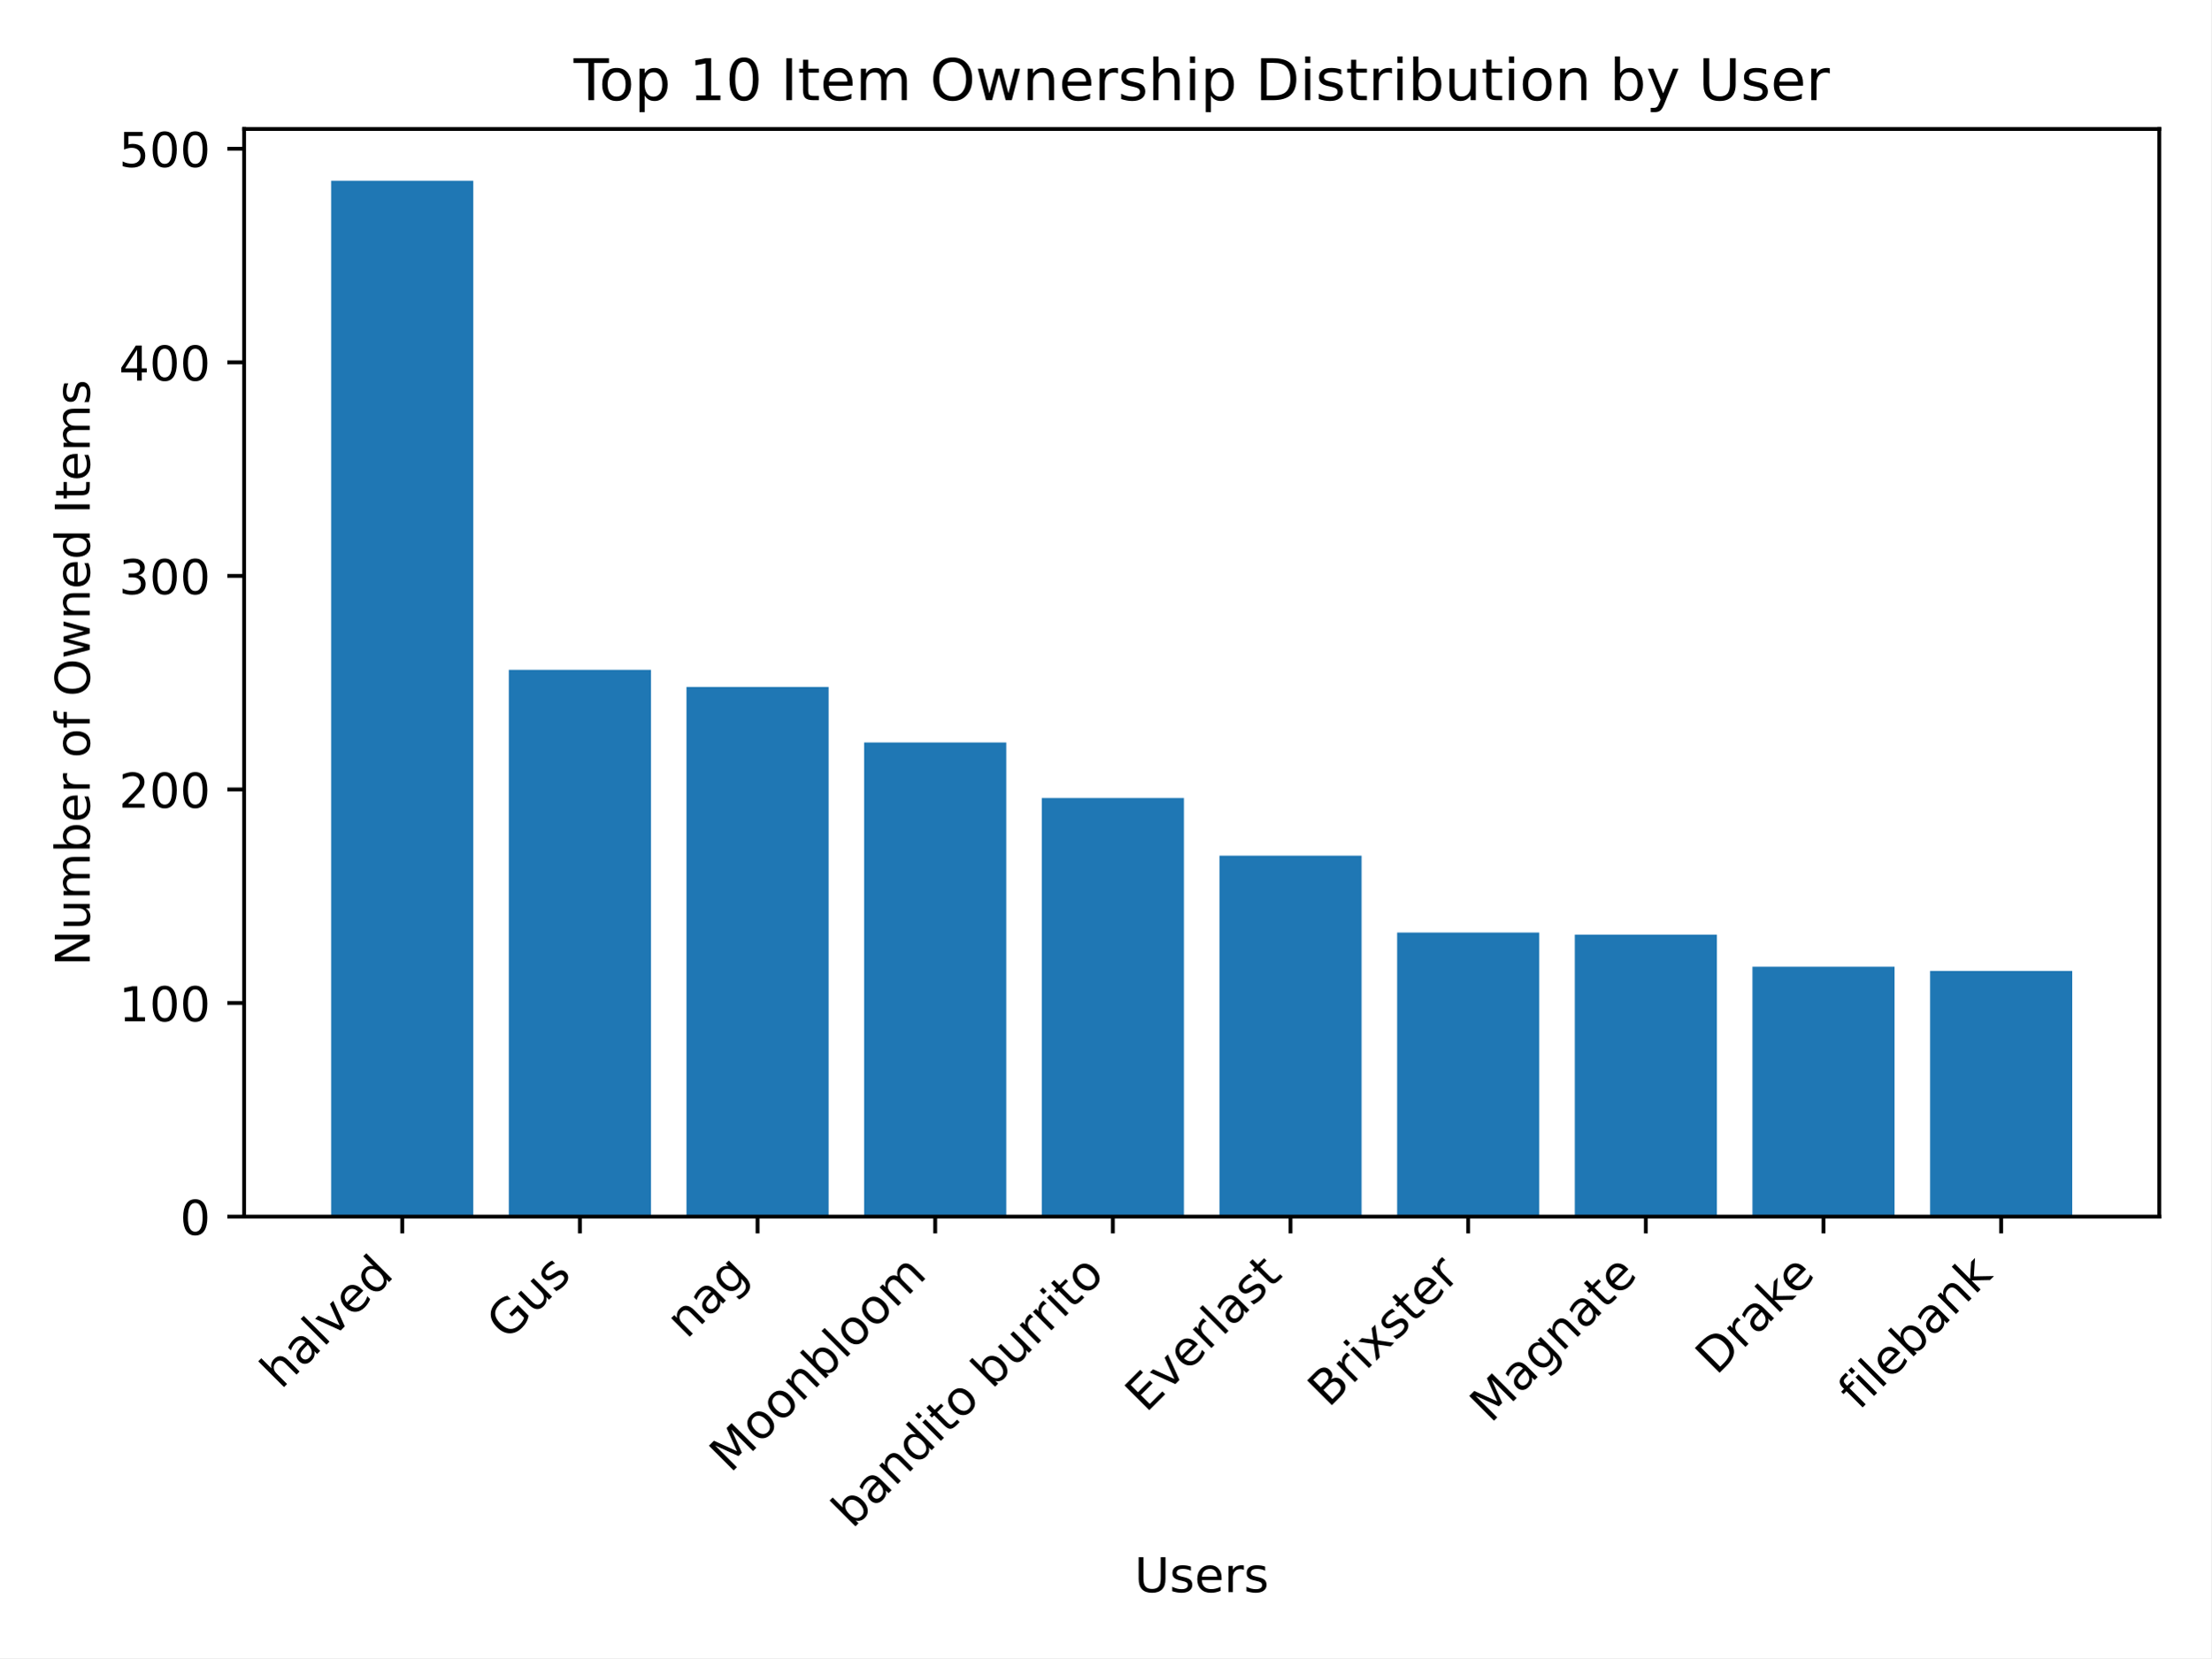
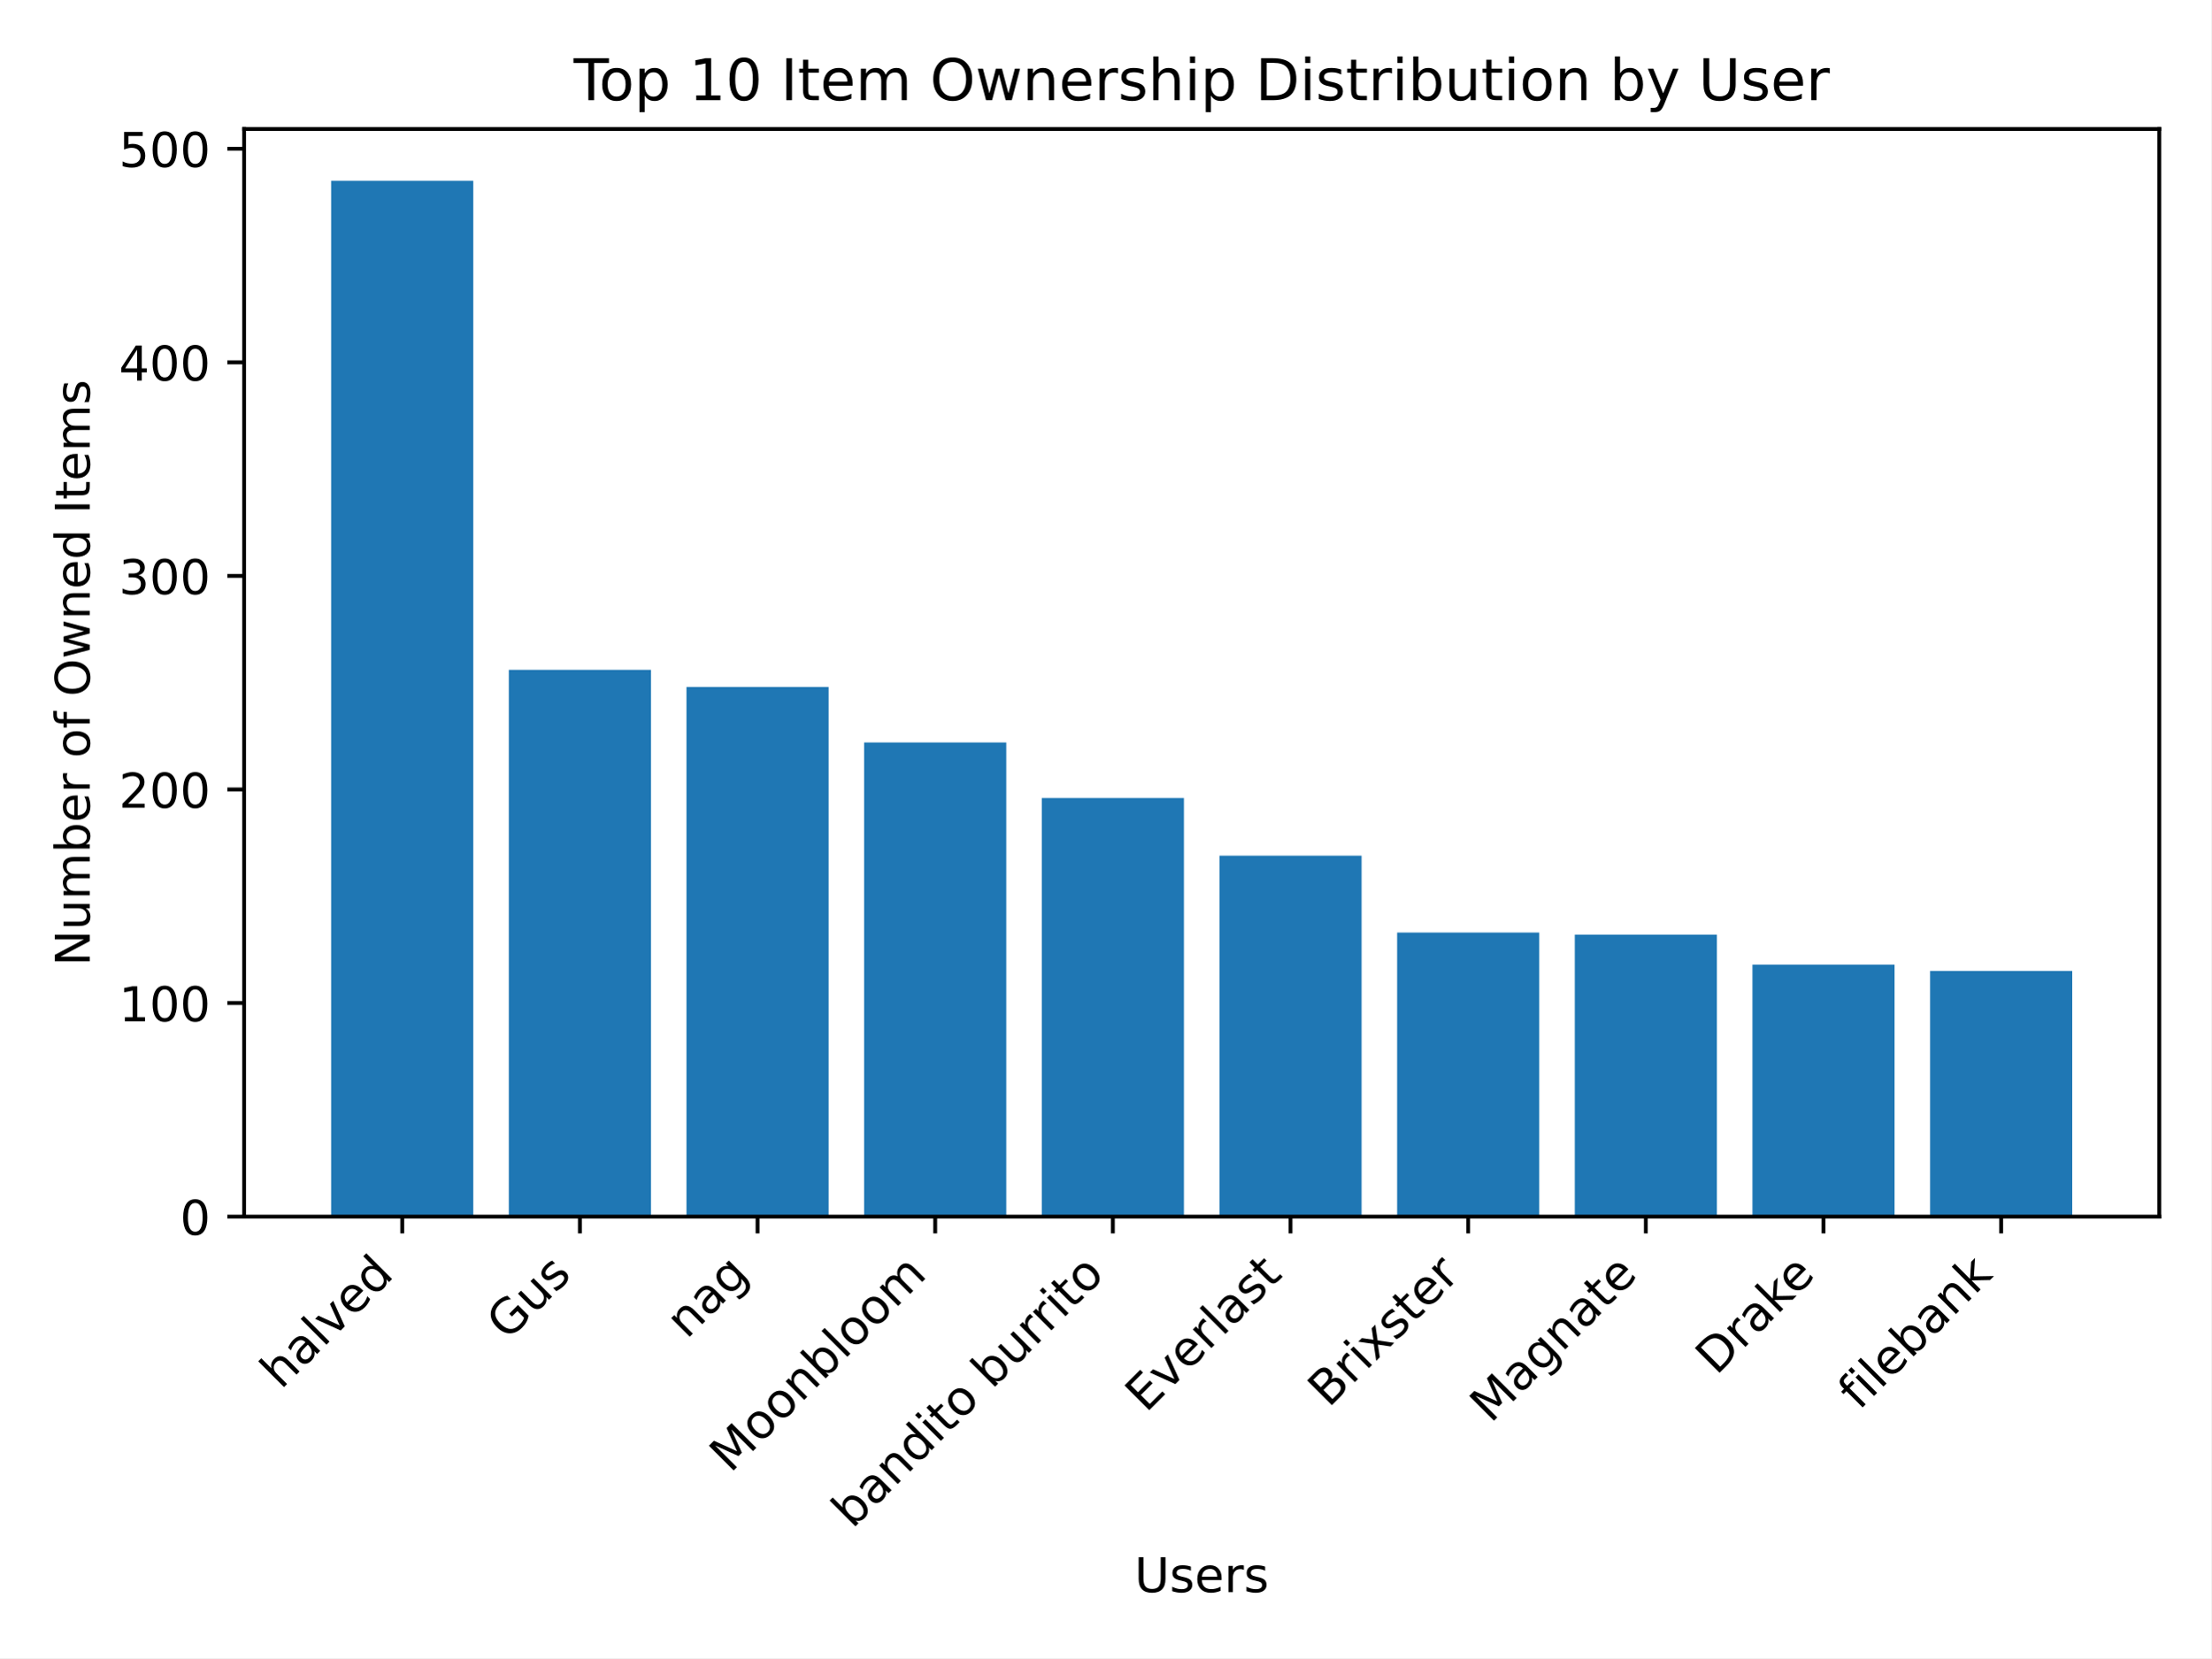
<svg xmlns="http://www.w3.org/2000/svg" xmlns:xlink="http://www.w3.org/1999/xlink" width="460.8pt" height="345.6pt" viewBox="0 0 460.8 345.6" version="1.1">
  <defs>
    <style type="text/css">*{stroke-linejoin: round; stroke-linecap: butt}</style>
  </defs>
  <g id="figure_1">
    <g id="patch_1">
      <path d="M 0 345.6  L 460.8 345.6  L 460.8 0  L 0 0  z " style="fill: #ffffff" />
    </g>
    <g id="axes_1">
      <g id="patch_2">
        <path d="M 50.87 253.581  L 450 253.581  L 450 26.88  L 50.87 26.88  z " style="fill: #ffffff" />
      </g>
      <g id="patch_3">
-         <path d="M 69.012 253.581  L 98.632 253.581  L 98.632 37.675  L 69.012 37.675  z " clip-path="url(#p86aee71969)" style="fill: #1f77b4" />
+         <path d="M 69.012 253.581  L 98.632 253.581  L 98.632 37.675  L 69.012 37.675  z " clip-path="url(#p91f4c52ab7)" style="fill: #1f77b4" />
      </g>
      <g id="patch_4">
-         <path d="M 106.037 253.581  L 135.657 253.581  L 135.657 139.618  L 106.037 139.618  z " clip-path="url(#p86aee71969)" style="fill: #1f77b4" />
+         <path d="M 106.037 253.581  L 135.657 253.581  L 135.657 139.618  L 106.037 139.618  z " clip-path="url(#p91f4c52ab7)" style="fill: #1f77b4" />
      </g>
      <g id="patch_5">
-         <path d="M 143.062 253.581  L 172.682 253.581  L 172.682 143.18  L 143.062 143.18  z " clip-path="url(#p86aee71969)" style="fill: #1f77b4" />
+         <path d="M 143.062 253.581  L 172.682 253.581  L 172.682 143.18  L 143.062 143.18  z " clip-path="url(#p91f4c52ab7)" style="fill: #1f77b4" />
      </g>
      <g id="patch_6">
-         <path d="M 180.087 253.581  L 209.707 253.581  L 209.707 154.754  L 180.087 154.754  z " clip-path="url(#p86aee71969)" style="fill: #1f77b4" />
+         <path d="M 180.087 253.581  L 209.707 253.581  L 209.707 154.754  L 180.087 154.754  z " clip-path="url(#p91f4c52ab7)" style="fill: #1f77b4" />
      </g>
      <g id="patch_7">
-         <path d="M 217.112 253.581  L 246.732 253.581  L 246.732 166.328  L 217.112 166.328  z " clip-path="url(#p86aee71969)" style="fill: #1f77b4" />
+         <path d="M 217.112 253.581  L 246.732 253.581  L 246.732 166.328  L 217.112 166.328  z " clip-path="url(#p91f4c52ab7)" style="fill: #1f77b4" />
      </g>
      <g id="patch_8">
-         <path d="M 254.138 253.581  L 283.758 253.581  L 283.758 178.348  L 254.138 178.348  z " clip-path="url(#p86aee71969)" style="fill: #1f77b4" />
+         <path d="M 254.138 253.581  L 283.758 253.581  L 283.758 178.348  L 254.138 178.348  z " clip-path="url(#p91f4c52ab7)" style="fill: #1f77b4" />
      </g>
      <g id="patch_9">
-         <path d="M 291.163 253.581  L 320.783 253.581  L 320.783 194.374  L 291.163 194.374  z " clip-path="url(#p86aee71969)" style="fill: #1f77b4" />
+         <path d="M 291.163 253.581  L 320.783 253.581  L 320.783 194.374  L 291.163 194.374  z " clip-path="url(#p91f4c52ab7)" style="fill: #1f77b4" />
      </g>
      <g id="patch_10">
-         <path d="M 328.188 253.581  L 357.808 253.581  L 357.808 194.819  L 328.188 194.819  z " clip-path="url(#p86aee71969)" style="fill: #1f77b4" />
+         <path d="M 328.188 253.581  L 357.808 253.581  L 357.808 194.819  L 328.188 194.819  z " clip-path="url(#p91f4c52ab7)" style="fill: #1f77b4" />
      </g>
      <g id="patch_11">
-         <path d="M 365.213 253.581  L 394.833 253.581  L 394.833 201.496  L 365.213 201.496  z " clip-path="url(#p86aee71969)" style="fill: #1f77b4" />
+         <path d="M 365.213 253.581  L 394.833 253.581  L 394.833 201.051  L 365.213 201.051  z " clip-path="url(#p91f4c52ab7)" style="fill: #1f77b4" />
      </g>
      <g id="patch_12">
-         <path d="M 402.238 253.581  L 431.858 253.581  L 431.858 202.387  L 402.238 202.387  z " clip-path="url(#p86aee71969)" style="fill: #1f77b4" />
+         <path d="M 402.238 253.581  L 431.858 253.581  L 431.858 202.387  L 402.238 202.387  z " clip-path="url(#p91f4c52ab7)" style="fill: #1f77b4" />
      </g>
      <g id="matplotlib.axis_1">
        <g id="xtick_1">
          <g id="line2d_1">
            <defs>
-               <path id="mac70377ce4" d="M 0 0  L 0 3.5  " style="stroke: #000000; stroke-width: 0.8" />
+               <path id="m2022517e7d" d="M 0 0  L 0 3.5  " style="stroke: #000000; stroke-width: 0.8" />
            </defs>
            <g>
-               <use xlink:href="#mac70377ce4" x="83.822" y="253.581" style="stroke: #000000; stroke-width: 0.8" />
+               <use xlink:href="#m2022517e7d" x="83.822" y="253.581" style="stroke: #000000; stroke-width: 0.8" />
            </g>
          </g>
          <g id="text_1">
            <g transform="translate(58.54764 289.7576) rotate(-45) scale(0.1 -0.1)">
              <defs>
                <path id="DejaVuSans-68" d="M 3513 2113  L 3513 0  L 2938 0  L 2938 2094  Q 2938 2591 2744 2837  Q 2550 3084 2163 3084  Q 1697 3084 1428 2787  Q 1159 2491 1159 1978  L 1159 0  L 581 0  L 581 4863  L 1159 4863  L 1159 2956  Q 1366 3272 1645 3428  Q 1925 3584 2291 3584  Q 2894 3584 3203 3211  Q 3513 2838 3513 2113  z " transform="scale(0.015625)" />
                <path id="DejaVuSans-61" d="M 2194 1759  Q 1497 1759 1228 1600  Q 959 1441 959 1056  Q 959 750 1161 570  Q 1363 391 1709 391  Q 2188 391 2477 730  Q 2766 1069 2766 1631  L 2766 1759  L 2194 1759  z M 3341 1997  L 3341 0  L 2766 0  L 2766 531  Q 2569 213 2275 61  Q 1981 -91 1556 -91  Q 1019 -91 701 211  Q 384 513 384 1019  Q 384 1609 779 1909  Q 1175 2209 1959 2209  L 2766 2209  L 2766 2266  Q 2766 2663 2505 2880  Q 2244 3097 1772 3097  Q 1472 3097 1187 3025  Q 903 2953 641 2809  L 641 3341  Q 956 3463 1253 3523  Q 1550 3584 1831 3584  Q 2591 3584 2966 3190  Q 3341 2797 3341 1997  z " transform="scale(0.015625)" />
                <path id="DejaVuSans-6c" d="M 603 4863  L 1178 4863  L 1178 0  L 603 0  L 603 4863  z " transform="scale(0.015625)" />
                <path id="DejaVuSans-76" d="M 191 3500  L 800 3500  L 1894 563  L 2988 3500  L 3597 3500  L 2284 0  L 1503 0  L 191 3500  z " transform="scale(0.015625)" />
                <path id="DejaVuSans-65" d="M 3597 1894  L 3597 1613  L 953 1613  Q 991 1019 1311 708  Q 1631 397 2203 397  Q 2534 397 2845 478  Q 3156 559 3463 722  L 3463 178  Q 3153 47 2828 -22  Q 2503 -91 2169 -91  Q 1331 -91 842 396  Q 353 884 353 1716  Q 353 2575 817 3079  Q 1281 3584 2069 3584  Q 2775 3584 3186 3129  Q 3597 2675 3597 1894  z M 3022 2063  Q 3016 2534 2758 2815  Q 2500 3097 2075 3097  Q 1594 3097 1305 2825  Q 1016 2553 972 2059  L 3022 2063  z " transform="scale(0.015625)" />
                <path id="DejaVuSans-64" d="M 2906 2969  L 2906 4863  L 3481 4863  L 3481 0  L 2906 0  L 2906 525  Q 2725 213 2448 61  Q 2172 -91 1784 -91  Q 1150 -91 751 415  Q 353 922 353 1747  Q 353 2572 751 3078  Q 1150 3584 1784 3584  Q 2172 3584 2448 3432  Q 2725 3281 2906 2969  z M 947 1747  Q 947 1113 1208 752  Q 1469 391 1925 391  Q 2381 391 2643 752  Q 2906 1113 2906 1747  Q 2906 2381 2643 2742  Q 2381 3103 1925 3103  Q 1469 3103 1208 2742  Q 947 2381 947 1747  z " transform="scale(0.015625)" />
              </defs>
              <use xlink:href="#DejaVuSans-68" />
              <use xlink:href="#DejaVuSans-61" x="63.379" />
              <use xlink:href="#DejaVuSans-6c" x="124.658" />
              <use xlink:href="#DejaVuSans-76" x="152.441" />
              <use xlink:href="#DejaVuSans-65" x="211.621" />
              <use xlink:href="#DejaVuSans-64" x="273.145" />
            </g>
          </g>
        </g>
        <g id="xtick_2">
          <g id="line2d_2">
            <g>
-               <use xlink:href="#mac70377ce4" x="120.847" y="253.581" style="stroke: #000000; stroke-width: 0.8" />
+               <use xlink:href="#m2022517e7d" x="120.847" y="253.581" style="stroke: #000000; stroke-width: 0.8" />
            </g>
          </g>
          <g id="text_2">
            <g transform="translate(105.7329 279.5973) rotate(-45) scale(0.1 -0.1)">
              <defs>
                <path id="DejaVuSans-47" d="M 3809 666  L 3809 1919  L 2778 1919  L 2778 2438  L 4434 2438  L 4434 434  Q 4069 175 3628 42  Q 3188 -91 2688 -91  Q 1594 -91 976 548  Q 359 1188 359 2328  Q 359 3472 976 4111  Q 1594 4750 2688 4750  Q 3144 4750 3555 4637  Q 3966 4525 4313 4306  L 4313 3634  Q 3963 3931 3569 4081  Q 3175 4231 2741 4231  Q 1884 4231 1454 3753  Q 1025 3275 1025 2328  Q 1025 1384 1454 906  Q 1884 428 2741 428  Q 3075 428 3337 486  Q 3600 544 3809 666  z " transform="scale(0.015625)" />
                <path id="DejaVuSans-75" d="M 544 1381  L 544 3500  L 1119 3500  L 1119 1403  Q 1119 906 1312 657  Q 1506 409 1894 409  Q 2359 409 2629 706  Q 2900 1003 2900 1516  L 2900 3500  L 3475 3500  L 3475 0  L 2900 0  L 2900 538  Q 2691 219 2414 64  Q 2138 -91 1772 -91  Q 1169 -91 856 284  Q 544 659 544 1381  z M 1991 3584  L 1991 3584  z " transform="scale(0.015625)" />
                <path id="DejaVuSans-73" d="M 2834 3397  L 2834 2853  Q 2591 2978 2328 3040  Q 2066 3103 1784 3103  Q 1356 3103 1142 2972  Q 928 2841 928 2578  Q 928 2378 1081 2264  Q 1234 2150 1697 2047  L 1894 2003  Q 2506 1872 2764 1633  Q 3022 1394 3022 966  Q 3022 478 2636 193  Q 2250 -91 1575 -91  Q 1294 -91 989 -36  Q 684 19 347 128  L 347 722  Q 666 556 975 473  Q 1284 391 1588 391  Q 1994 391 2212 530  Q 2431 669 2431 922  Q 2431 1156 2273 1281  Q 2116 1406 1581 1522  L 1381 1569  Q 847 1681 609 1914  Q 372 2147 372 2553  Q 372 3047 722 3315  Q 1072 3584 1716 3584  Q 2034 3584 2315 3537  Q 2597 3491 2834 3397  z " transform="scale(0.015625)" />
              </defs>
              <use xlink:href="#DejaVuSans-47" />
              <use xlink:href="#DejaVuSans-75" x="77.49" />
              <use xlink:href="#DejaVuSans-73" x="140.869" />
            </g>
          </g>
        </g>
        <g id="xtick_3">
          <g id="line2d_3">
            <g>
-               <use xlink:href="#mac70377ce4" x="157.872" y="253.581" style="stroke: #000000; stroke-width: 0.8" />
+               <use xlink:href="#m2022517e7d" x="157.872" y="253.581" style="stroke: #000000; stroke-width: 0.8" />
            </g>
          </g>
          <g id="text_3">
            <g transform="translate(143.0983 279.257) rotate(-45) scale(0.1 -0.1)">
              <defs>
                <path id="DejaVuSans-6e" d="M 3513 2113  L 3513 0  L 2938 0  L 2938 2094  Q 2938 2591 2744 2837  Q 2550 3084 2163 3084  Q 1697 3084 1428 2787  Q 1159 2491 1159 1978  L 1159 0  L 581 0  L 581 3500  L 1159 3500  L 1159 2956  Q 1366 3272 1645 3428  Q 1925 3584 2291 3584  Q 2894 3584 3203 3211  Q 3513 2838 3513 2113  z " transform="scale(0.015625)" />
                <path id="DejaVuSans-67" d="M 2906 1791  Q 2906 2416 2648 2759  Q 2391 3103 1925 3103  Q 1463 3103 1205 2759  Q 947 2416 947 1791  Q 947 1169 1205 825  Q 1463 481 1925 481  Q 2391 481 2648 825  Q 2906 1169 2906 1791  z M 3481 434  Q 3481 -459 3084 -895  Q 2688 -1331 1869 -1331  Q 1566 -1331 1297 -1286  Q 1028 -1241 775 -1147  L 775 -588  Q 1028 -725 1275 -790  Q 1522 -856 1778 -856  Q 2344 -856 2625 -561  Q 2906 -266 2906 331  L 2906 616  Q 2728 306 2450 153  Q 2172 0 1784 0  Q 1141 0 747 490  Q 353 981 353 1791  Q 353 2603 747 3093  Q 1141 3584 1784 3584  Q 2172 3584 2450 3431  Q 2728 3278 2906 2969  L 2906 3500  L 3481 3500  L 3481 434  z " transform="scale(0.015625)" />
              </defs>
              <use xlink:href="#DejaVuSans-6e" />
              <use xlink:href="#DejaVuSans-61" x="63.379" />
              <use xlink:href="#DejaVuSans-67" x="124.658" />
            </g>
          </g>
        </g>
        <g id="xtick_4">
          <g id="line2d_4">
            <g>
-               <use xlink:href="#mac70377ce4" x="194.897" y="253.581" style="stroke: #000000; stroke-width: 0.8" />
+               <use xlink:href="#m2022517e7d" x="194.897" y="253.581" style="stroke: #000000; stroke-width: 0.8" />
            </g>
          </g>
          <g id="text_4">
            <g transform="translate(152.197 307.1833) rotate(-45) scale(0.1 -0.1)">
              <defs>
                <path id="DejaVuSans-4d" d="M 628 4666  L 1569 4666  L 2759 1491  L 3956 4666  L 4897 4666  L 4897 0  L 4281 0  L 4281 4097  L 3078 897  L 2444 897  L 1241 4097  L 1241 0  L 628 0  L 628 4666  z " transform="scale(0.015625)" />
                <path id="DejaVuSans-6f" d="M 1959 3097  Q 1497 3097 1228 2736  Q 959 2375 959 1747  Q 959 1119 1226 758  Q 1494 397 1959 397  Q 2419 397 2687 759  Q 2956 1122 2956 1747  Q 2956 2369 2687 2733  Q 2419 3097 1959 3097  z M 1959 3584  Q 2709 3584 3137 3096  Q 3566 2609 3566 1747  Q 3566 888 3137 398  Q 2709 -91 1959 -91  Q 1206 -91 779 398  Q 353 888 353 1747  Q 353 2609 779 3096  Q 1206 3584 1959 3584  z " transform="scale(0.015625)" />
                <path id="DejaVuSans-62" d="M 3116 1747  Q 3116 2381 2855 2742  Q 2594 3103 2138 3103  Q 1681 3103 1420 2742  Q 1159 2381 1159 1747  Q 1159 1113 1420 752  Q 1681 391 2138 391  Q 2594 391 2855 752  Q 3116 1113 3116 1747  z M 1159 2969  Q 1341 3281 1617 3432  Q 1894 3584 2278 3584  Q 2916 3584 3314 3078  Q 3713 2572 3713 1747  Q 3713 922 3314 415  Q 2916 -91 2278 -91  Q 1894 -91 1617 61  Q 1341 213 1159 525  L 1159 0  L 581 0  L 581 4863  L 1159 4863  L 1159 2969  z " transform="scale(0.015625)" />
                <path id="DejaVuSans-6d" d="M 3328 2828  Q 3544 3216 3844 3400  Q 4144 3584 4550 3584  Q 5097 3584 5394 3201  Q 5691 2819 5691 2113  L 5691 0  L 5113 0  L 5113 2094  Q 5113 2597 4934 2840  Q 4756 3084 4391 3084  Q 3944 3084 3684 2787  Q 3425 2491 3425 1978  L 3425 0  L 2847 0  L 2847 2094  Q 2847 2600 2669 2842  Q 2491 3084 2119 3084  Q 1678 3084 1418 2786  Q 1159 2488 1159 1978  L 1159 0  L 581 0  L 581 3500  L 1159 3500  L 1159 2956  Q 1356 3278 1631 3431  Q 1906 3584 2284 3584  Q 2666 3584 2933 3390  Q 3200 3197 3328 2828  z " transform="scale(0.015625)" />
              </defs>
              <use xlink:href="#DejaVuSans-4d" />
              <use xlink:href="#DejaVuSans-6f" x="86.279" />
              <use xlink:href="#DejaVuSans-6f" x="147.461" />
              <use xlink:href="#DejaVuSans-6e" x="208.643" />
              <use xlink:href="#DejaVuSans-62" x="272.021" />
              <use xlink:href="#DejaVuSans-6c" x="335.498" />
              <use xlink:href="#DejaVuSans-6f" x="363.281" />
              <use xlink:href="#DejaVuSans-6f" x="424.463" />
              <use xlink:href="#DejaVuSans-6d" x="485.645" />
            </g>
          </g>
        </g>
        <g id="xtick_5">
          <g id="line2d_5">
            <g>
-               <use xlink:href="#mac70377ce4" x="231.922" y="253.581" style="stroke: #000000; stroke-width: 0.8" />
+               <use xlink:href="#m2022517e7d" x="231.922" y="253.581" style="stroke: #000000; stroke-width: 0.8" />
            </g>
          </g>
          <g id="text_5">
            <g transform="translate(177.6255 318.7799) rotate(-45) scale(0.1 -0.1)">
              <defs>
                <path id="DejaVuSans-69" d="M 603 3500  L 1178 3500  L 1178 0  L 603 0  L 603 3500  z M 603 4863  L 1178 4863  L 1178 4134  L 603 4134  L 603 4863  z " transform="scale(0.015625)" />
                <path id="DejaVuSans-74" d="M 1172 4494  L 1172 3500  L 2356 3500  L 2356 3053  L 1172 3053  L 1172 1153  Q 1172 725 1289 603  Q 1406 481 1766 481  L 2356 481  L 2356 0  L 1766 0  Q 1100 0 847 248  Q 594 497 594 1153  L 594 3053  L 172 3053  L 172 3500  L 594 3500  L 594 4494  L 1172 4494  z " transform="scale(0.015625)" />
                <path id="DejaVuSans-20" transform="scale(0.015625)" />
                <path id="DejaVuSans-72" d="M 2631 2963  Q 2534 3019 2420 3045  Q 2306 3072 2169 3072  Q 1681 3072 1420 2755  Q 1159 2438 1159 1844  L 1159 0  L 581 0  L 581 3500  L 1159 3500  L 1159 2956  Q 1341 3275 1631 3429  Q 1922 3584 2338 3584  Q 2397 3584 2469 3576  Q 2541 3569 2628 3553  L 2631 2963  z " transform="scale(0.015625)" />
              </defs>
              <use xlink:href="#DejaVuSans-62" />
              <use xlink:href="#DejaVuSans-61" x="63.477" />
              <use xlink:href="#DejaVuSans-6e" x="124.756" />
              <use xlink:href="#DejaVuSans-64" x="188.135" />
              <use xlink:href="#DejaVuSans-69" x="251.611" />
              <use xlink:href="#DejaVuSans-74" x="279.395" />
              <use xlink:href="#DejaVuSans-6f" x="318.604" />
              <use xlink:href="#DejaVuSans-20" x="379.785" />
              <use xlink:href="#DejaVuSans-62" x="411.572" />
              <use xlink:href="#DejaVuSans-75" x="475.049" />
              <use xlink:href="#DejaVuSans-72" x="538.428" />
              <use xlink:href="#DejaVuSans-72" x="577.791" />
              <use xlink:href="#DejaVuSans-69" x="618.904" />
              <use xlink:href="#DejaVuSans-74" x="646.688" />
              <use xlink:href="#DejaVuSans-6f" x="685.896" />
            </g>
          </g>
        </g>
        <g id="xtick_6">
          <g id="line2d_6">
            <g>
-               <use xlink:href="#mac70377ce4" x="268.948" y="253.581" style="stroke: #000000; stroke-width: 0.8" />
+               <use xlink:href="#m2022517e7d" x="268.948" y="253.581" style="stroke: #000000; stroke-width: 0.8" />
            </g>
          </g>
          <g id="text_6">
            <g transform="translate(238.8126 294.6178) rotate(-45) scale(0.1 -0.1)">
              <defs>
                <path id="DejaVuSans-45" d="M 628 4666  L 3578 4666  L 3578 4134  L 1259 4134  L 1259 2753  L 3481 2753  L 3481 2222  L 1259 2222  L 1259 531  L 3634 531  L 3634 0  L 628 0  L 628 4666  z " transform="scale(0.015625)" />
              </defs>
              <use xlink:href="#DejaVuSans-45" />
              <use xlink:href="#DejaVuSans-76" x="63.184" />
              <use xlink:href="#DejaVuSans-65" x="122.363" />
              <use xlink:href="#DejaVuSans-72" x="183.887" />
              <use xlink:href="#DejaVuSans-6c" x="225" />
              <use xlink:href="#DejaVuSans-61" x="252.783" />
              <use xlink:href="#DejaVuSans-73" x="314.062" />
              <use xlink:href="#DejaVuSans-74" x="366.162" />
            </g>
          </g>
        </g>
        <g id="xtick_7">
          <g id="line2d_7">
            <g>
-               <use xlink:href="#mac70377ce4" x="305.973" y="253.581" style="stroke: #000000; stroke-width: 0.8" />
+               <use xlink:href="#m2022517e7d" x="305.973" y="253.581" style="stroke: #000000; stroke-width: 0.8" />
            </g>
          </g>
          <g id="text_7">
            <g transform="translate(276.8807 293.5748) rotate(-45) scale(0.1 -0.1)">
              <defs>
                <path id="DejaVuSans-42" d="M 1259 2228  L 1259 519  L 2272 519  Q 2781 519 3026 730  Q 3272 941 3272 1375  Q 3272 1813 3026 2020  Q 2781 2228 2272 2228  L 1259 2228  z M 1259 4147  L 1259 2741  L 2194 2741  Q 2656 2741 2882 2914  Q 3109 3088 3109 3444  Q 3109 3797 2882 3972  Q 2656 4147 2194 4147  L 1259 4147  z M 628 4666  L 2241 4666  Q 2963 4666 3353 4366  Q 3744 4066 3744 3513  Q 3744 3084 3544 2831  Q 3344 2578 2956 2516  Q 3422 2416 3680 2098  Q 3938 1781 3938 1306  Q 3938 681 3513 340  Q 3088 0 2303 0  L 628 0  L 628 4666  z " transform="scale(0.015625)" />
                <path id="DejaVuSans-78" d="M 3513 3500  L 2247 1797  L 3578 0  L 2900 0  L 1881 1375  L 863 0  L 184 0  L 1544 1831  L 300 3500  L 978 3500  L 1906 2253  L 2834 3500  L 3513 3500  z " transform="scale(0.015625)" />
              </defs>
              <use xlink:href="#DejaVuSans-42" />
              <use xlink:href="#DejaVuSans-72" x="68.604" />
              <use xlink:href="#DejaVuSans-69" x="109.717" />
              <use xlink:href="#DejaVuSans-78" x="137.5" />
              <use xlink:href="#DejaVuSans-73" x="196.68" />
              <use xlink:href="#DejaVuSans-74" x="248.779" />
              <use xlink:href="#DejaVuSans-65" x="287.988" />
              <use xlink:href="#DejaVuSans-72" x="349.512" />
            </g>
          </g>
        </g>
        <g id="xtick_8">
          <g id="line2d_8">
            <g>
-               <use xlink:href="#mac70377ce4" x="342.998" y="253.581" style="stroke: #000000; stroke-width: 0.8" />
+               <use xlink:href="#m2022517e7d" x="342.998" y="253.581" style="stroke: #000000; stroke-width: 0.8" />
            </g>
          </g>
          <g id="text_8">
            <g transform="translate(310.6663 296.8143) rotate(-45) scale(0.1 -0.1)">
              <use xlink:href="#DejaVuSans-4d" />
              <use xlink:href="#DejaVuSans-61" x="86.279" />
              <use xlink:href="#DejaVuSans-67" x="147.559" />
              <use xlink:href="#DejaVuSans-6e" x="211.035" />
              <use xlink:href="#DejaVuSans-61" x="274.414" />
              <use xlink:href="#DejaVuSans-74" x="335.693" />
              <use xlink:href="#DejaVuSans-65" x="374.902" />
            </g>
          </g>
        </g>
        <g id="xtick_9">
          <g id="line2d_9">
            <g>
-               <use xlink:href="#mac70377ce4" x="380.023" y="253.581" style="stroke: #000000; stroke-width: 0.8" />
+               <use xlink:href="#m2022517e7d" x="380.023" y="253.581" style="stroke: #000000; stroke-width: 0.8" />
            </g>
          </g>
          <g id="text_9">
            <g transform="translate(357.6781 286.8275) rotate(-45) scale(0.1 -0.1)">
              <defs>
                <path id="DejaVuSans-44" d="M 1259 4147  L 1259 519  L 2022 519  Q 2988 519 3436 956  Q 3884 1394 3884 2338  Q 3884 3275 3436 3711  Q 2988 4147 2022 4147  L 1259 4147  z M 628 4666  L 1925 4666  Q 3281 4666 3915 4102  Q 4550 3538 4550 2338  Q 4550 1131 3912 565  Q 3275 0 1925 0  L 628 0  L 628 4666  z " transform="scale(0.015625)" />
                <path id="DejaVuSans-6b" d="M 581 4863  L 1159 4863  L 1159 1991  L 2875 3500  L 3609 3500  L 1753 1863  L 3688 0  L 2938 0  L 1159 1709  L 1159 0  L 581 0  L 581 4863  z " transform="scale(0.015625)" />
              </defs>
              <use xlink:href="#DejaVuSans-44" />
              <use xlink:href="#DejaVuSans-72" x="77.002" />
              <use xlink:href="#DejaVuSans-61" x="118.115" />
              <use xlink:href="#DejaVuSans-6b" x="179.395" />
              <use xlink:href="#DejaVuSans-65" x="233.68" />
            </g>
          </g>
        </g>
        <g id="xtick_10">
          <g id="line2d_10">
            <g>
-               <use xlink:href="#mac70377ce4" x="417.048" y="253.581" style="stroke: #000000; stroke-width: 0.8" />
+               <use xlink:href="#m2022517e7d" x="417.048" y="253.581" style="stroke: #000000; stroke-width: 0.8" />
            </g>
          </g>
          <g id="text_10">
            <g transform="translate(387.41 294.1206) rotate(-45) scale(0.1 -0.1)">
              <defs>
                <path id="DejaVuSans-66" d="M 2375 4863  L 2375 4384  L 1825 4384  Q 1516 4384 1395 4259  Q 1275 4134 1275 3809  L 1275 3500  L 2222 3500  L 2222 3053  L 1275 3053  L 1275 0  L 697 0  L 697 3053  L 147 3053  L 147 3500  L 697 3500  L 697 3744  Q 697 4328 969 4595  Q 1241 4863 1831 4863  L 2375 4863  z " transform="scale(0.015625)" />
              </defs>
              <use xlink:href="#DejaVuSans-66" />
              <use xlink:href="#DejaVuSans-69" x="35.205" />
              <use xlink:href="#DejaVuSans-6c" x="62.988" />
              <use xlink:href="#DejaVuSans-65" x="90.771" />
              <use xlink:href="#DejaVuSans-62" x="152.295" />
              <use xlink:href="#DejaVuSans-61" x="215.771" />
              <use xlink:href="#DejaVuSans-6e" x="277.051" />
              <use xlink:href="#DejaVuSans-6b" x="340.43" />
            </g>
          </g>
        </g>
        <g id="text_11">
          <g transform="translate(236.4342 331.8489) scale(0.1 -0.1)">
            <defs>
              <path id="DejaVuSans-55" d="M 556 4666  L 1191 4666  L 1191 1831  Q 1191 1081 1462 751  Q 1734 422 2344 422  Q 2950 422 3222 751  Q 3494 1081 3494 1831  L 3494 4666  L 4128 4666  L 4128 1753  Q 4128 841 3676 375  Q 3225 -91 2344 -91  Q 1459 -91 1007 375  Q 556 841 556 1753  L 556 4666  z " transform="scale(0.015625)" />
            </defs>
            <use xlink:href="#DejaVuSans-55" />
            <use xlink:href="#DejaVuSans-73" x="73.193" />
            <use xlink:href="#DejaVuSans-65" x="125.293" />
            <use xlink:href="#DejaVuSans-72" x="186.816" />
            <use xlink:href="#DejaVuSans-73" x="227.93" />
          </g>
        </g>
      </g>
      <g id="matplotlib.axis_2">
        <g id="ytick_1">
          <g id="line2d_11">
            <defs>
-               <path id="mefccf43631" d="M 0 0  L -3.5 0  " style="stroke: #000000; stroke-width: 0.8" />
+               <path id="mba6011851d" d="M 0 0  L -3.5 0  " style="stroke: #000000; stroke-width: 0.8" />
            </defs>
            <g>
-               <use xlink:href="#mefccf43631" x="50.87" y="253.581" style="stroke: #000000; stroke-width: 0.8" />
+               <use xlink:href="#mba6011851d" x="50.87" y="253.581" style="stroke: #000000; stroke-width: 0.8" />
            </g>
          </g>
          <g id="text_12">
            <g transform="translate(37.5075 257.3798) scale(0.1 -0.1)">
              <defs>
                <path id="DejaVuSans-30" d="M 2034 4250  Q 1547 4250 1301 3770  Q 1056 3291 1056 2328  Q 1056 1369 1301 889  Q 1547 409 2034 409  Q 2525 409 2770 889  Q 3016 1369 3016 2328  Q 3016 3291 2770 3770  Q 2525 4250 2034 4250  z M 2034 4750  Q 2819 4750 3233 4129  Q 3647 3509 3647 2328  Q 3647 1150 3233 529  Q 2819 -91 2034 -91  Q 1250 -91 836 529  Q 422 1150 422 2328  Q 422 3509 836 4129  Q 1250 4750 2034 4750  z " transform="scale(0.015625)" />
              </defs>
              <use xlink:href="#DejaVuSans-30" />
            </g>
          </g>
        </g>
        <g id="ytick_2">
          <g id="line2d_12">
            <g>
-               <use xlink:href="#mefccf43631" x="50.87" y="209.064" style="stroke: #000000; stroke-width: 0.8" />
+               <use xlink:href="#mba6011851d" x="50.87" y="209.064" style="stroke: #000000; stroke-width: 0.8" />
            </g>
          </g>
          <g id="text_13">
            <g transform="translate(24.7825 212.8632) scale(0.1 -0.1)">
              <defs>
                <path id="DejaVuSans-31" d="M 794 531  L 1825 531  L 1825 4091  L 703 3866  L 703 4441  L 1819 4666  L 2450 4666  L 2450 531  L 3481 531  L 3481 0  L 794 0  L 794 531  z " transform="scale(0.015625)" />
              </defs>
              <use xlink:href="#DejaVuSans-31" />
              <use xlink:href="#DejaVuSans-30" x="63.623" />
              <use xlink:href="#DejaVuSans-30" x="127.246" />
            </g>
          </g>
        </g>
        <g id="ytick_3">
          <g id="line2d_13">
            <g>
-               <use xlink:href="#mefccf43631" x="50.87" y="164.547" style="stroke: #000000; stroke-width: 0.8" />
+               <use xlink:href="#mba6011851d" x="50.87" y="164.547" style="stroke: #000000; stroke-width: 0.8" />
            </g>
          </g>
          <g id="text_14">
            <g transform="translate(24.7825 168.3467) scale(0.1 -0.1)">
              <defs>
                <path id="DejaVuSans-32" d="M 1228 531  L 3431 531  L 3431 0  L 469 0  L 469 531  Q 828 903 1448 1529  Q 2069 2156 2228 2338  Q 2531 2678 2651 2914  Q 2772 3150 2772 3378  Q 2772 3750 2511 3984  Q 2250 4219 1831 4219  Q 1534 4219 1204 4116  Q 875 4013 500 3803  L 500 4441  Q 881 4594 1212 4672  Q 1544 4750 1819 4750  Q 2544 4750 2975 4387  Q 3406 4025 3406 3419  Q 3406 3131 3298 2873  Q 3191 2616 2906 2266  Q 2828 2175 2409 1742  Q 1991 1309 1228 531  z " transform="scale(0.015625)" />
              </defs>
              <use xlink:href="#DejaVuSans-32" />
              <use xlink:href="#DejaVuSans-30" x="63.623" />
              <use xlink:href="#DejaVuSans-30" x="127.246" />
            </g>
          </g>
        </g>
        <g id="ytick_4">
          <g id="line2d_14">
            <g>
-               <use xlink:href="#mefccf43631" x="50.87" y="120.031" style="stroke: #000000; stroke-width: 0.8" />
+               <use xlink:href="#mba6011851d" x="50.87" y="120.031" style="stroke: #000000; stroke-width: 0.8" />
            </g>
          </g>
          <g id="text_15">
            <g transform="translate(24.7825 123.8301) scale(0.1 -0.1)">
              <defs>
                <path id="DejaVuSans-33" d="M 2597 2516  Q 3050 2419 3304 2112  Q 3559 1806 3559 1356  Q 3559 666 3084 287  Q 2609 -91 1734 -91  Q 1441 -91 1130 -33  Q 819 25 488 141  L 488 750  Q 750 597 1062 519  Q 1375 441 1716 441  Q 2309 441 2620 675  Q 2931 909 2931 1356  Q 2931 1769 2642 2001  Q 2353 2234 1838 2234  L 1294 2234  L 1294 2753  L 1863 2753  Q 2328 2753 2575 2939  Q 2822 3125 2822 3475  Q 2822 3834 2567 4026  Q 2313 4219 1838 4219  Q 1578 4219 1281 4162  Q 984 4106 628 3988  L 628 4550  Q 988 4650 1302 4700  Q 1616 4750 1894 4750  Q 2613 4750 3031 4423  Q 3450 4097 3450 3541  Q 3450 3153 3228 2886  Q 3006 2619 2597 2516  z " transform="scale(0.015625)" />
              </defs>
              <use xlink:href="#DejaVuSans-33" />
              <use xlink:href="#DejaVuSans-30" x="63.623" />
              <use xlink:href="#DejaVuSans-30" x="127.246" />
            </g>
          </g>
        </g>
        <g id="ytick_5">
          <g id="line2d_15">
            <g>
-               <use xlink:href="#mefccf43631" x="50.87" y="75.514" style="stroke: #000000; stroke-width: 0.8" />
+               <use xlink:href="#mba6011851d" x="50.87" y="75.514" style="stroke: #000000; stroke-width: 0.8" />
            </g>
          </g>
          <g id="text_16">
            <g transform="translate(24.7825 79.31356) scale(0.1 -0.1)">
              <defs>
                <path id="DejaVuSans-34" d="M 2419 4116  L 825 1625  L 2419 1625  L 2419 4116  z M 2253 4666  L 3047 4666  L 3047 1625  L 3713 1625  L 3713 1100  L 3047 1100  L 3047 0  L 2419 0  L 2419 1100  L 313 1100  L 313 1709  L 2253 4666  z " transform="scale(0.015625)" />
              </defs>
              <use xlink:href="#DejaVuSans-34" />
              <use xlink:href="#DejaVuSans-30" x="63.623" />
              <use xlink:href="#DejaVuSans-30" x="127.246" />
            </g>
          </g>
        </g>
        <g id="ytick_6">
          <g id="line2d_16">
            <g>
-               <use xlink:href="#mefccf43631" x="50.87" y="30.998" style="stroke: #000000; stroke-width: 0.8" />
+               <use xlink:href="#mba6011851d" x="50.87" y="30.998" style="stroke: #000000; stroke-width: 0.8" />
            </g>
          </g>
          <g id="text_17">
            <g transform="translate(24.7825 34.797) scale(0.1 -0.1)">
              <defs>
                <path id="DejaVuSans-35" d="M 691 4666  L 3169 4666  L 3169 4134  L 1269 4134  L 1269 2991  Q 1406 3038 1543 3061  Q 1681 3084 1819 3084  Q 2600 3084 3056 2656  Q 3513 2228 3513 1497  Q 3513 744 3044 326  Q 2575 -91 1722 -91  Q 1428 -91 1123 -41  Q 819 9 494 109  L 494 744  Q 775 591 1075 516  Q 1375 441 1709 441  Q 2250 441 2565 725  Q 2881 1009 2881 1497  Q 2881 1984 2565 2268  Q 2250 2553 1709 2553  Q 1456 2553 1204 2497  Q 953 2441 691 2322  L 691 4666  z " transform="scale(0.015625)" />
              </defs>
              <use xlink:href="#DejaVuSans-35" />
              <use xlink:href="#DejaVuSans-30" x="63.623" />
              <use xlink:href="#DejaVuSans-30" x="127.246" />
            </g>
          </g>
        </g>
        <g id="text_18">
          <g transform="translate(18.70281 201.3342) rotate(-90) scale(0.1 -0.1)">
            <defs>
              <path id="DejaVuSans-4e" d="M 628 4666  L 1478 4666  L 3547 763  L 3547 4666  L 4159 4666  L 4159 0  L 3309 0  L 1241 3903  L 1241 0  L 628 0  L 628 4666  z " transform="scale(0.015625)" />
              <path id="DejaVuSans-4f" d="M 2522 4238  Q 1834 4238 1429 3725  Q 1025 3213 1025 2328  Q 1025 1447 1429 934  Q 1834 422 2522 422  Q 3209 422 3611 934  Q 4013 1447 4013 2328  Q 4013 3213 3611 3725  Q 3209 4238 2522 4238  z M 2522 4750  Q 3503 4750 4090 4092  Q 4678 3434 4678 2328  Q 4678 1225 4090 567  Q 3503 -91 2522 -91  Q 1538 -91 948 565  Q 359 1222 359 2328  Q 359 3434 948 4092  Q 1538 4750 2522 4750  z " transform="scale(0.015625)" />
              <path id="DejaVuSans-77" d="M 269 3500  L 844 3500  L 1563 769  L 2278 3500  L 2956 3500  L 3675 769  L 4391 3500  L 4966 3500  L 4050 0  L 3372 0  L 2619 2869  L 1863 0  L 1184 0  L 269 3500  z " transform="scale(0.015625)" />
              <path id="DejaVuSans-49" d="M 628 4666  L 1259 4666  L 1259 0  L 628 0  L 628 4666  z " transform="scale(0.015625)" />
            </defs>
            <use xlink:href="#DejaVuSans-4e" />
            <use xlink:href="#DejaVuSans-75" x="74.805" />
            <use xlink:href="#DejaVuSans-6d" x="138.184" />
            <use xlink:href="#DejaVuSans-62" x="235.596" />
            <use xlink:href="#DejaVuSans-65" x="299.072" />
            <use xlink:href="#DejaVuSans-72" x="360.596" />
            <use xlink:href="#DejaVuSans-20" x="401.709" />
            <use xlink:href="#DejaVuSans-6f" x="433.496" />
            <use xlink:href="#DejaVuSans-66" x="494.678" />
            <use xlink:href="#DejaVuSans-20" x="529.883" />
            <use xlink:href="#DejaVuSans-4f" x="561.67" />
            <use xlink:href="#DejaVuSans-77" x="640.381" />
            <use xlink:href="#DejaVuSans-6e" x="722.168" />
            <use xlink:href="#DejaVuSans-65" x="785.547" />
            <use xlink:href="#DejaVuSans-64" x="847.07" />
            <use xlink:href="#DejaVuSans-20" x="910.547" />
            <use xlink:href="#DejaVuSans-49" x="942.334" />
            <use xlink:href="#DejaVuSans-74" x="971.826" />
            <use xlink:href="#DejaVuSans-65" x="1011.035" />
            <use xlink:href="#DejaVuSans-6d" x="1072.559" />
            <use xlink:href="#DejaVuSans-73" x="1169.971" />
          </g>
        </g>
      </g>
      <g id="patch_13">
        <path d="M 50.87 253.581  L 50.87 26.88  " style="fill: none; stroke: #000000; stroke-width: 0.8; stroke-linejoin: miter; stroke-linecap: square" />
      </g>
      <g id="patch_14">
        <path d="M 450 253.581  L 450 26.88  " style="fill: none; stroke: #000000; stroke-width: 0.8; stroke-linejoin: miter; stroke-linecap: square" />
      </g>
      <g id="patch_15">
        <path d="M 50.87 253.581  L 450 253.581  " style="fill: none; stroke: #000000; stroke-width: 0.8; stroke-linejoin: miter; stroke-linecap: square" />
      </g>
      <g id="patch_16">
        <path d="M 50.87 26.88  L 450 26.88  " style="fill: none; stroke: #000000; stroke-width: 0.8; stroke-linejoin: miter; stroke-linecap: square" />
      </g>
      <g id="text_19">
        <g transform="translate(119.5422 20.88) scale(0.12 -0.12)">
          <defs>
            <path id="DejaVuSans-54" d="M -19 4666  L 3928 4666  L 3928 4134  L 2272 4134  L 2272 0  L 1638 0  L 1638 4134  L -19 4134  L -19 4666  z " transform="scale(0.015625)" />
            <path id="DejaVuSans-70" d="M 1159 525  L 1159 -1331  L 581 -1331  L 581 3500  L 1159 3500  L 1159 2969  Q 1341 3281 1617 3432  Q 1894 3584 2278 3584  Q 2916 3584 3314 3078  Q 3713 2572 3713 1747  Q 3713 922 3314 415  Q 2916 -91 2278 -91  Q 1894 -91 1617 61  Q 1341 213 1159 525  z M 3116 1747  Q 3116 2381 2855 2742  Q 2594 3103 2138 3103  Q 1681 3103 1420 2742  Q 1159 2381 1159 1747  Q 1159 1113 1420 752  Q 1681 391 2138 391  Q 2594 391 2855 752  Q 3116 1113 3116 1747  z " transform="scale(0.015625)" />
            <path id="DejaVuSans-79" d="M 2059 -325  Q 1816 -950 1584 -1140  Q 1353 -1331 966 -1331  L 506 -1331  L 506 -850  L 844 -850  Q 1081 -850 1212 -737  Q 1344 -625 1503 -206  L 1606 56  L 191 3500  L 800 3500  L 1894 763  L 2988 3500  L 3597 3500  L 2059 -325  z " transform="scale(0.015625)" />
          </defs>
          <use xlink:href="#DejaVuSans-54" />
          <use xlink:href="#DejaVuSans-6f" x="44.084" />
          <use xlink:href="#DejaVuSans-70" x="105.266" />
          <use xlink:href="#DejaVuSans-20" x="168.742" />
          <use xlink:href="#DejaVuSans-31" x="200.529" />
          <use xlink:href="#DejaVuSans-30" x="264.152" />
          <use xlink:href="#DejaVuSans-20" x="327.775" />
          <use xlink:href="#DejaVuSans-49" x="359.562" />
          <use xlink:href="#DejaVuSans-74" x="389.055" />
          <use xlink:href="#DejaVuSans-65" x="428.264" />
          <use xlink:href="#DejaVuSans-6d" x="489.787" />
          <use xlink:href="#DejaVuSans-20" x="587.199" />
          <use xlink:href="#DejaVuSans-4f" x="618.986" />
          <use xlink:href="#DejaVuSans-77" x="697.697" />
          <use xlink:href="#DejaVuSans-6e" x="779.484" />
          <use xlink:href="#DejaVuSans-65" x="842.863" />
          <use xlink:href="#DejaVuSans-72" x="904.387" />
          <use xlink:href="#DejaVuSans-73" x="945.5" />
          <use xlink:href="#DejaVuSans-68" x="997.6" />
          <use xlink:href="#DejaVuSans-69" x="1060.979" />
          <use xlink:href="#DejaVuSans-70" x="1088.762" />
          <use xlink:href="#DejaVuSans-20" x="1152.238" />
          <use xlink:href="#DejaVuSans-44" x="1184.025" />
          <use xlink:href="#DejaVuSans-69" x="1261.027" />
          <use xlink:href="#DejaVuSans-73" x="1288.811" />
          <use xlink:href="#DejaVuSans-74" x="1340.91" />
          <use xlink:href="#DejaVuSans-72" x="1380.119" />
          <use xlink:href="#DejaVuSans-69" x="1421.232" />
          <use xlink:href="#DejaVuSans-62" x="1449.016" />
          <use xlink:href="#DejaVuSans-75" x="1512.492" />
          <use xlink:href="#DejaVuSans-74" x="1575.871" />
          <use xlink:href="#DejaVuSans-69" x="1615.08" />
          <use xlink:href="#DejaVuSans-6f" x="1642.863" />
          <use xlink:href="#DejaVuSans-6e" x="1704.045" />
          <use xlink:href="#DejaVuSans-20" x="1767.424" />
          <use xlink:href="#DejaVuSans-62" x="1799.211" />
          <use xlink:href="#DejaVuSans-79" x="1862.688" />
          <use xlink:href="#DejaVuSans-20" x="1921.867" />
          <use xlink:href="#DejaVuSans-55" x="1953.654" />
          <use xlink:href="#DejaVuSans-73" x="2026.848" />
          <use xlink:href="#DejaVuSans-65" x="2078.947" />
          <use xlink:href="#DejaVuSans-72" x="2140.471" />
        </g>
      </g>
    </g>
  </g>
  <defs>
-     <clipPath id="p86aee71969">
+     <clipPath id="p91f4c52ab7">
      <rect x="50.87" y="26.88" width="399.13" height="226.701" />
    </clipPath>
  </defs>
</svg>
